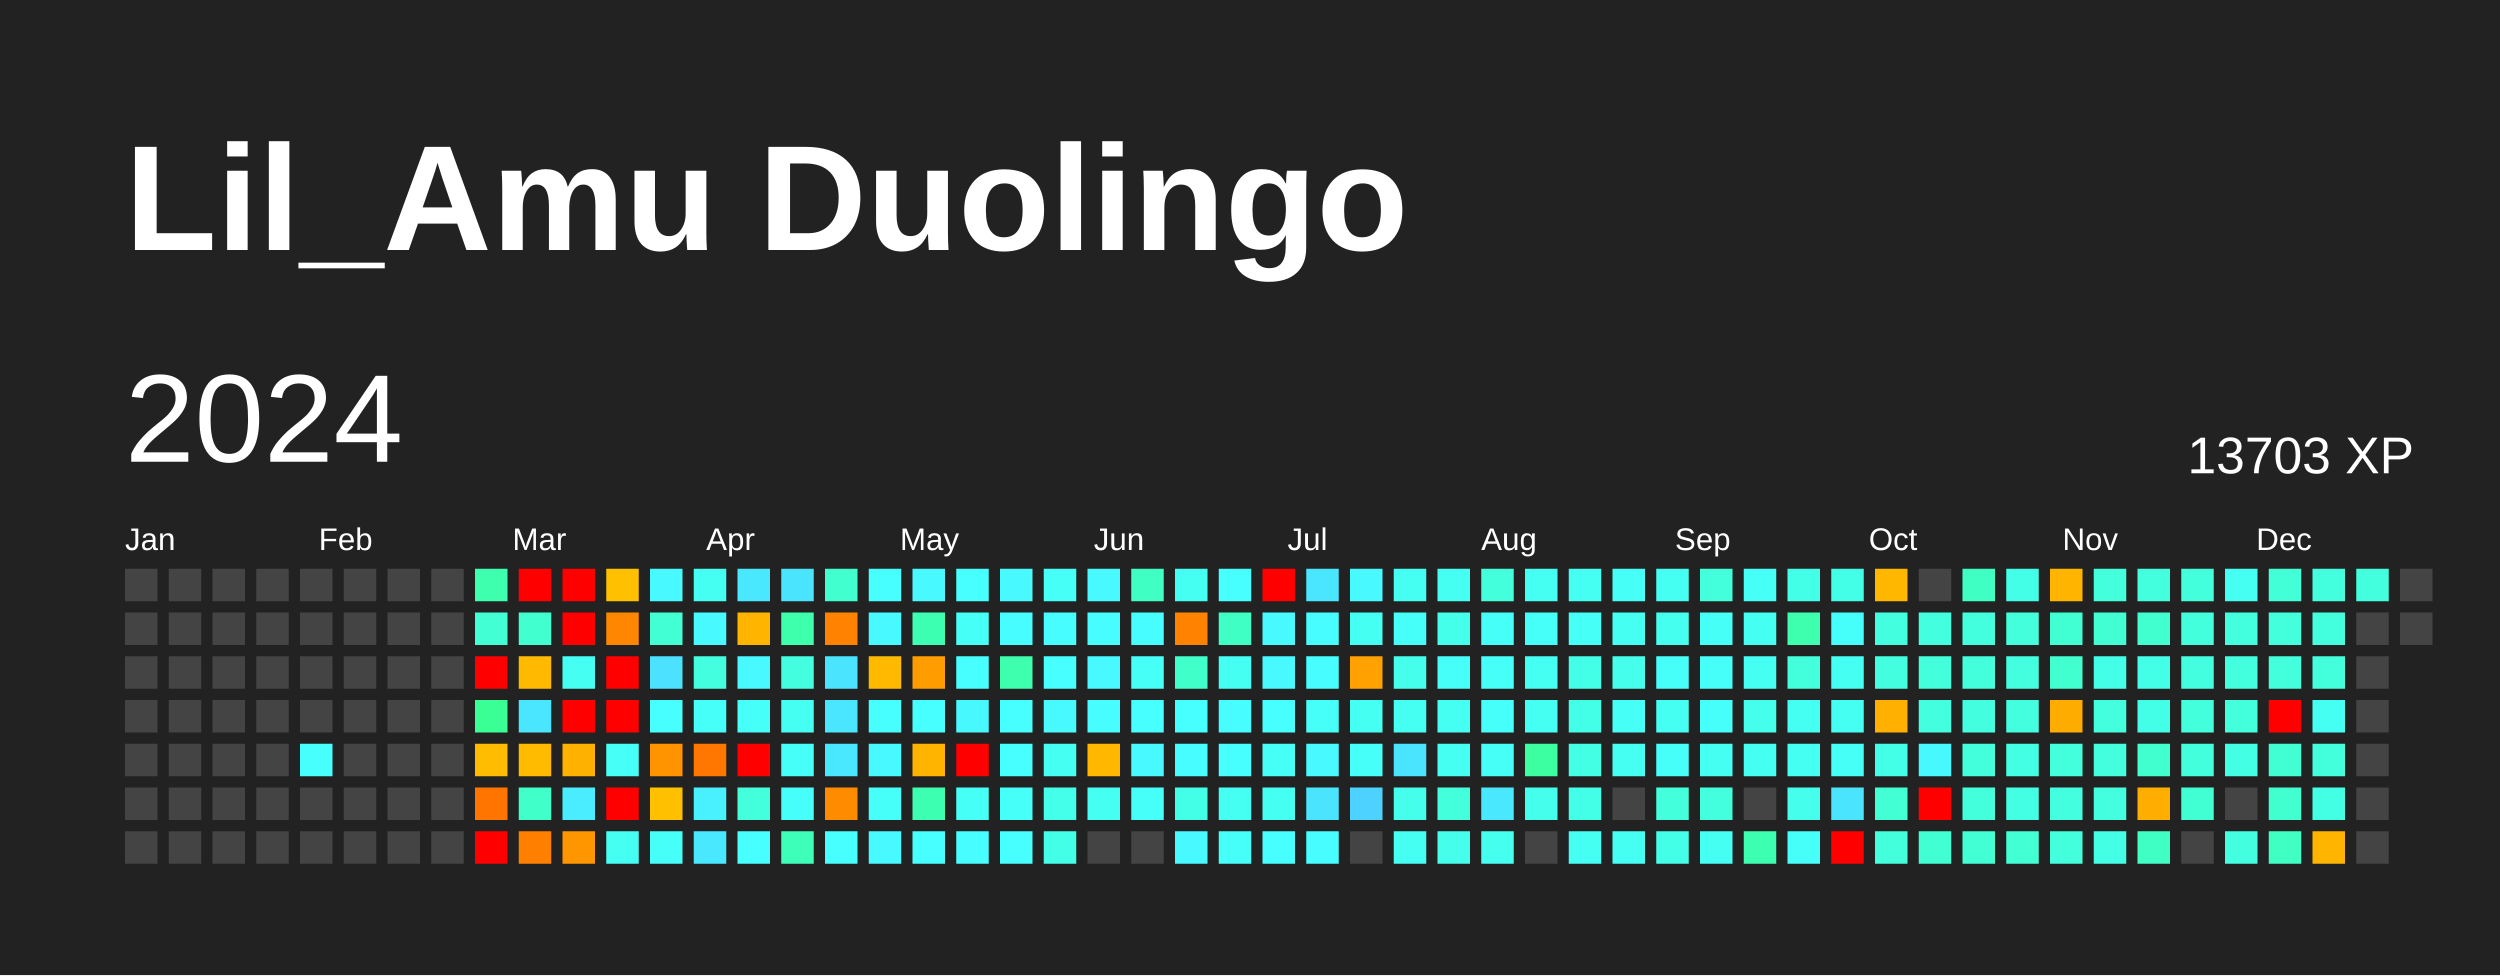
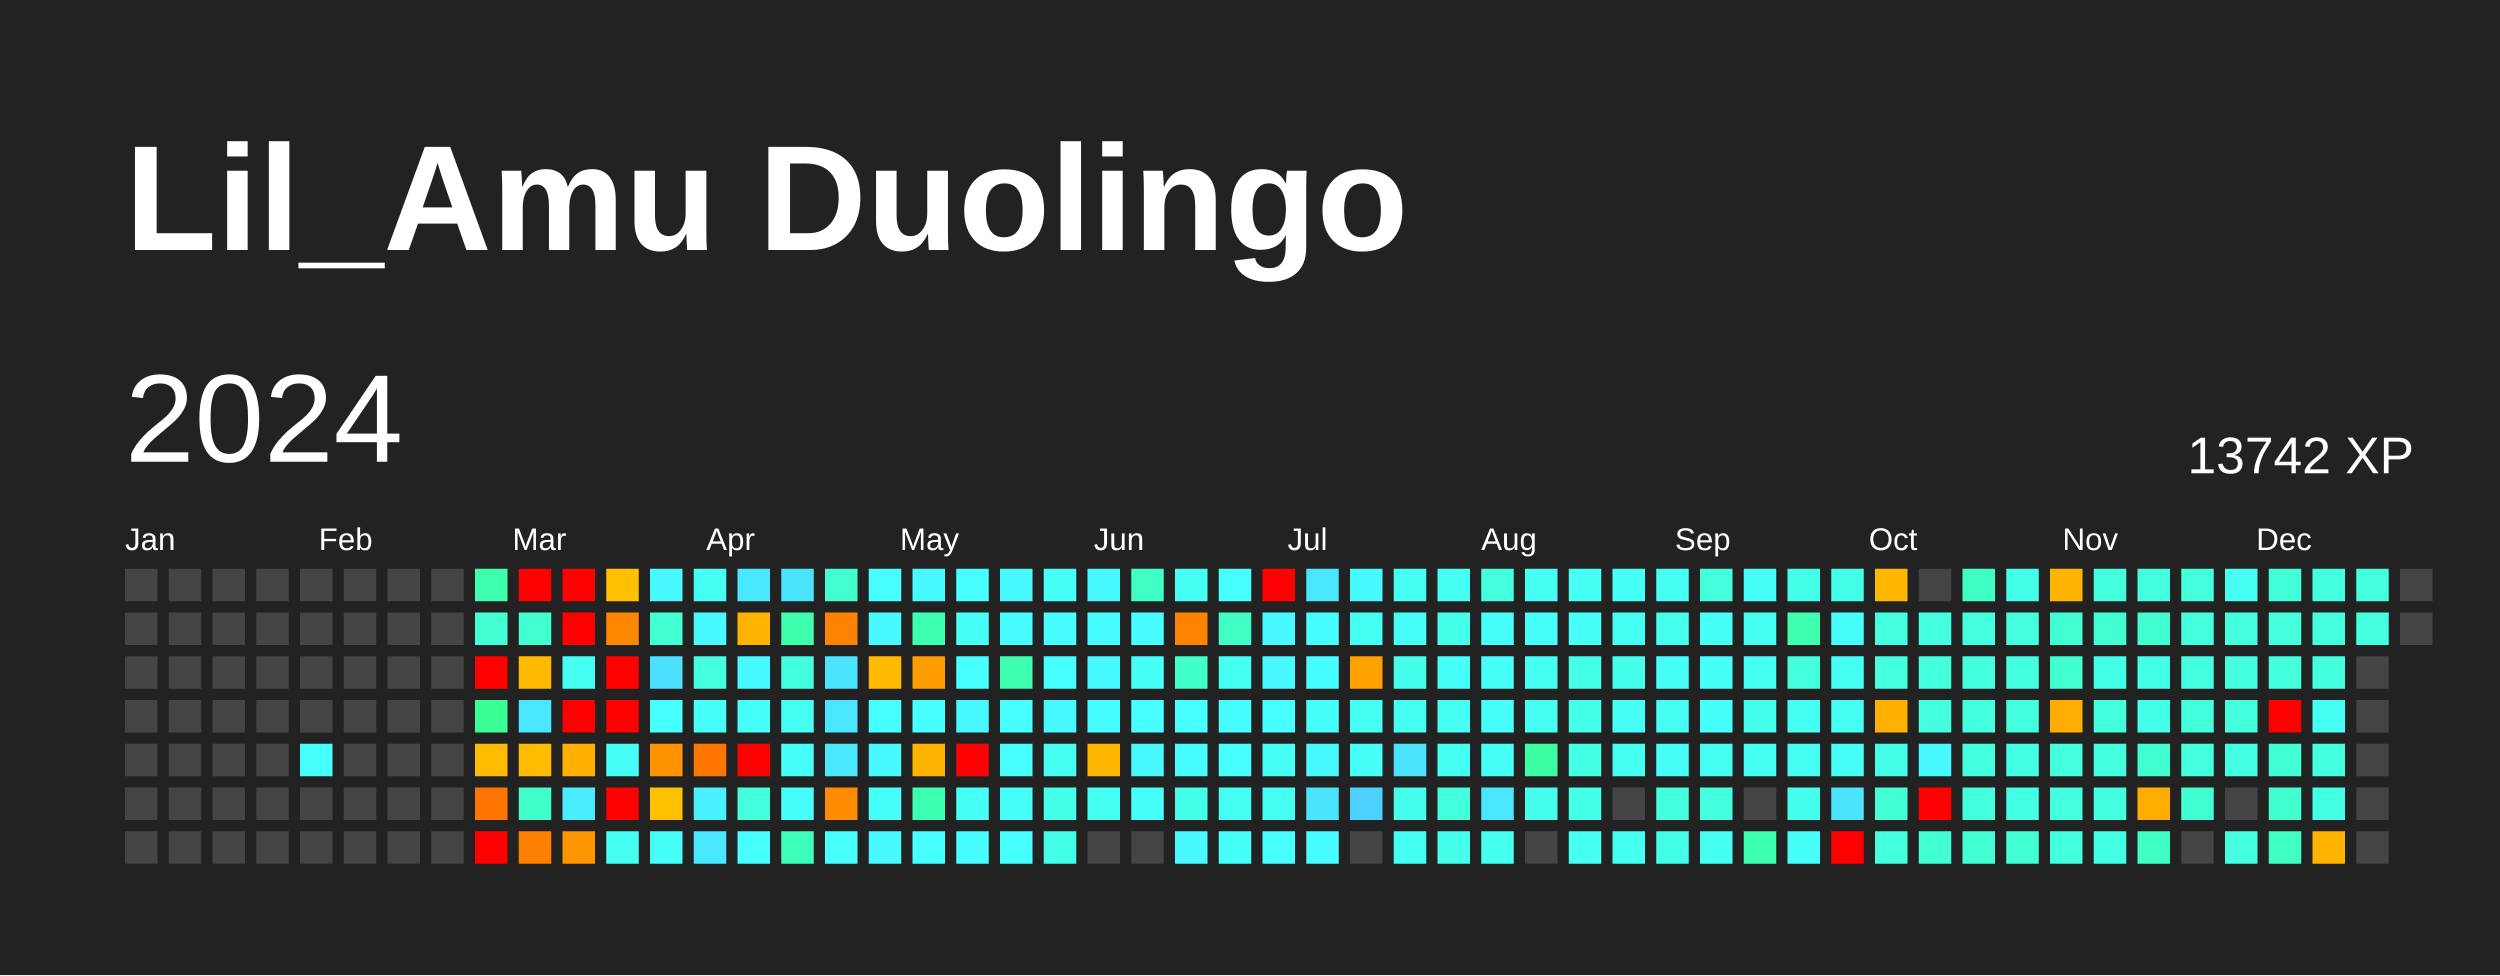
<svg xmlns="http://www.w3.org/2000/svg" baseProfile="full" height="78mm" version="1.1" viewBox="0,0,200,78" width="200mm">
  <defs />
  <rect fill="#222222" height="78" width="200" x="0" y="0" />
  <text fill="#FFFFFF" style="font-size:12px; font-family:Arial; font-weight:bold;" x="10" y="20">Lil_Amu Duolingo</text>
  <text dominant-baseline="hanging" fill="#FFFFFF" style="font-size:10.0px; font-family:Arial;" x="10" y="30">2024</text>
-   <text dominant-baseline="hanging" fill="#FFFFFF" style="font-size:4.125px; font-family:Arial;" x="175" y="35">13703 XP</text>
+   <text dominant-baseline="hanging" fill="#FFFFFF" style="font-size:4.125px; font-family:Arial;" x="175" y="35">13742 XP</text>
  <text fill="#FFFFFF" style="font-size:2.5px; font-family:Arial" x="10.0" y="44">Jan</text>
  <text fill="#FFFFFF" style="font-size:2.5px; font-family:Arial" x="25.5" y="44">Feb</text>
  <text fill="#FFFFFF" style="font-size:2.5px; font-family:Arial" x="41.0" y="44">Mar</text>
  <text fill="#FFFFFF" style="font-size:2.5px; font-family:Arial" x="56.5" y="44">Apr</text>
  <text fill="#FFFFFF" style="font-size:2.5px; font-family:Arial" x="72.0" y="44">May</text>
  <text fill="#FFFFFF" style="font-size:2.5px; font-family:Arial" x="87.5" y="44">Jun</text>
  <text fill="#FFFFFF" style="font-size:2.5px; font-family:Arial" x="103.0" y="44">Jul</text>
  <text fill="#FFFFFF" style="font-size:2.5px; font-family:Arial" x="118.5" y="44">Aug</text>
  <text fill="#FFFFFF" style="font-size:2.5px; font-family:Arial" x="134.0" y="44">Sep</text>
  <text fill="#FFFFFF" style="font-size:2.5px; font-family:Arial" x="149.5" y="44">Oct</text>
  <text fill="#FFFFFF" style="font-size:2.5px; font-family:Arial" x="165.0" y="44">Nov</text>
  <text fill="#FFFFFF" style="font-size:2.5px; font-family:Arial" x="180.5" y="44">Dec</text>
  <rect fill="#444444" height="2.6" width="2.6" x="10.0" y="45.5" />
  <rect fill="#444444" height="2.6" width="2.6" x="10.0" y="49.0" />
  <rect fill="#444444" height="2.6" width="2.6" x="10.0" y="52.5" />
  <rect fill="#444444" height="2.6" width="2.6" x="10.0" y="56.0" />
  <rect fill="#444444" height="2.6" width="2.6" x="10.0" y="59.5" />
  <rect fill="#444444" height="2.6" width="2.6" x="10.0" y="63.0" />
  <rect fill="#444444" height="2.6" width="2.6" x="10.0" y="66.5" />
  <rect fill="#444444" height="2.6" width="2.6" x="13.5" y="45.5" />
  <rect fill="#444444" height="2.6" width="2.6" x="13.5" y="49.0" />
  <rect fill="#444444" height="2.6" width="2.6" x="13.5" y="52.5" />
  <rect fill="#444444" height="2.6" width="2.6" x="13.5" y="56.0" />
  <rect fill="#444444" height="2.6" width="2.6" x="13.5" y="59.5" />
  <rect fill="#444444" height="2.6" width="2.6" x="13.5" y="63.0" />
  <rect fill="#444444" height="2.6" width="2.6" x="13.5" y="66.5" />
  <rect fill="#444444" height="2.6" width="2.6" x="17.0" y="45.5" />
  <rect fill="#444444" height="2.6" width="2.6" x="17.0" y="49.0" />
  <rect fill="#444444" height="2.6" width="2.6" x="17.0" y="52.5" />
  <rect fill="#444444" height="2.6" width="2.6" x="17.0" y="56.0" />
  <rect fill="#444444" height="2.6" width="2.6" x="17.0" y="59.5" />
  <rect fill="#444444" height="2.6" width="2.6" x="17.0" y="63.0" />
  <rect fill="#444444" height="2.6" width="2.6" x="17.0" y="66.5" />
  <rect fill="#444444" height="2.6" width="2.6" x="20.5" y="45.5" />
  <rect fill="#444444" height="2.6" width="2.6" x="20.5" y="49.0" />
  <rect fill="#444444" height="2.6" width="2.6" x="20.5" y="52.5" />
  <rect fill="#444444" height="2.6" width="2.6" x="20.5" y="56.0" />
  <rect fill="#444444" height="2.6" width="2.6" x="20.5" y="59.5" />
  <rect fill="#444444" height="2.6" width="2.6" x="20.5" y="63.0" />
  <rect fill="#444444" height="2.6" width="2.6" x="20.5" y="66.5" />
  <rect fill="#444444" height="2.6" width="2.6" x="24.0" y="45.5" />
  <rect fill="#444444" height="2.6" width="2.6" x="24.0" y="49.0" />
  <rect fill="#444444" height="2.6" width="2.6" x="24.0" y="52.5" />
  <rect fill="#444444" height="2.6" width="2.6" x="24.0" y="56.0" />
  <rect fill="#47fffd" height="2.6" width="2.6" x="24.0" y="59.5" />
  <rect fill="#444444" height="2.6" width="2.6" x="24.0" y="63.0" />
  <rect fill="#444444" height="2.6" width="2.6" x="24.0" y="66.5" />
  <rect fill="#444444" height="2.6" width="2.6" x="27.5" y="45.5" />
  <rect fill="#444444" height="2.6" width="2.6" x="27.5" y="49.0" />
  <rect fill="#444444" height="2.6" width="2.6" x="27.5" y="52.5" />
  <rect fill="#444444" height="2.6" width="2.6" x="27.5" y="56.0" />
  <rect fill="#444444" height="2.6" width="2.6" x="27.5" y="59.5" />
  <rect fill="#444444" height="2.6" width="2.6" x="27.5" y="63.0" />
  <rect fill="#444444" height="2.6" width="2.6" x="27.5" y="66.5" />
  <rect fill="#444444" height="2.6" width="2.6" x="31.0" y="45.5" />
  <rect fill="#444444" height="2.6" width="2.6" x="31.0" y="49.0" />
  <rect fill="#444444" height="2.6" width="2.6" x="31.0" y="52.5" />
  <rect fill="#444444" height="2.6" width="2.6" x="31.0" y="56.0" />
  <rect fill="#444444" height="2.6" width="2.6" x="31.0" y="59.5" />
  <rect fill="#444444" height="2.6" width="2.6" x="31.0" y="63.0" />
  <rect fill="#444444" height="2.6" width="2.6" x="31.0" y="66.5" />
  <rect fill="#444444" height="2.6" width="2.6" x="34.5" y="45.5" />
  <rect fill="#444444" height="2.6" width="2.6" x="34.5" y="49.0" />
  <rect fill="#444444" height="2.6" width="2.6" x="34.5" y="52.5" />
  <rect fill="#444444" height="2.6" width="2.6" x="34.5" y="56.0" />
  <rect fill="#444444" height="2.6" width="2.6" x="34.5" y="59.5" />
  <rect fill="#444444" height="2.6" width="2.6" x="34.5" y="63.0" />
  <rect fill="#444444" height="2.6" width="2.6" x="34.5" y="66.5" />
  <rect fill="#3dffae" height="2.6" width="2.6" x="38.0" y="45.5" />
  <rect fill="#42ffd4" height="2.6" width="2.6" x="38.0" y="49.0" />
  <rect fill="red" height="2.6" width="2.6" x="38.0" y="52.5" />
  <rect fill="#3aff94" height="2.6" width="2.6" x="38.0" y="56.0" />
  <rect fill="#ffbc00" height="2.6" width="2.6" x="38.0" y="59.5" />
  <rect fill="#ff7500" height="2.6" width="2.6" x="38.0" y="63.0" />
  <rect fill="red" height="2.6" width="2.6" x="38.0" y="66.5" />
  <rect fill="red" height="2.6" width="2.6" x="41.5" y="45.5" />
  <rect fill="#41ffcf" height="2.6" width="2.6" x="41.5" y="49.0" />
  <rect fill="#ffba00" height="2.6" width="2.6" x="41.5" y="52.5" />
  <rect fill="#4ae6ff" height="2.6" width="2.6" x="41.5" y="56.0" />
  <rect fill="#ffbb00" height="2.6" width="2.6" x="41.5" y="59.5" />
  <rect fill="#40ffc8" height="2.6" width="2.6" x="41.5" y="63.0" />
  <rect fill="#ff7f00" height="2.6" width="2.6" x="41.5" y="66.5" />
  <rect fill="red" height="2.6" width="2.6" x="45.0" y="45.5" />
  <rect fill="red" height="2.6" width="2.6" x="45.0" y="49.0" />
  <rect fill="#46fff3" height="2.6" width="2.6" x="45.0" y="52.5" />
  <rect fill="red" height="2.6" width="2.6" x="45.0" y="56.0" />
  <rect fill="#ffb100" height="2.6" width="2.6" x="45.0" y="59.5" />
  <rect fill="#49edff" height="2.6" width="2.6" x="45.0" y="63.0" />
  <rect fill="#ff9600" height="2.6" width="2.6" x="45.0" y="66.5" />
  <rect fill="#ffc000" height="2.6" width="2.6" x="48.5" y="45.5" />
  <rect fill="#ff8600" height="2.6" width="2.6" x="48.5" y="49.0" />
  <rect fill="red" height="2.6" width="2.6" x="48.5" y="52.5" />
  <rect fill="red" height="2.6" width="2.6" x="48.5" y="56.0" />
  <rect fill="#46fff6" height="2.6" width="2.6" x="48.5" y="59.5" />
  <rect fill="red" height="2.6" width="2.6" x="48.5" y="63.0" />
  <rect fill="#46fff3" height="2.6" width="2.6" x="48.5" y="66.5" />
  <rect fill="#48faff" height="2.6" width="2.6" x="52.0" y="45.5" />
  <rect fill="#42ffd4" height="2.6" width="2.6" x="52.0" y="49.0" />
  <rect fill="#4be1ff" height="2.6" width="2.6" x="52.0" y="52.5" />
  <rect fill="#47ffff" height="2.6" width="2.6" x="52.0" y="56.0" />
  <rect fill="#ff9300" height="2.6" width="2.6" x="52.0" y="59.5" />
  <rect fill="#ffc000" height="2.6" width="2.6" x="52.0" y="63.0" />
  <rect fill="#46fff8" height="2.6" width="2.6" x="52.0" y="66.5" />
  <rect fill="#46fff3" height="2.6" width="2.6" x="55.5" y="45.5" />
  <rect fill="#48faff" height="2.6" width="2.6" x="55.5" y="49.0" />
  <rect fill="#43ffe0" height="2.6" width="2.6" x="55.5" y="52.5" />
  <rect fill="#46fff8" height="2.6" width="2.6" x="55.5" y="56.0" />
  <rect fill="#ff7700" height="2.6" width="2.6" x="55.5" y="59.5" />
  <rect fill="#49f1ff" height="2.6" width="2.6" x="55.5" y="63.0" />
  <rect fill="#4ae8ff" height="2.6" width="2.6" x="55.5" y="66.5" />
  <rect fill="#4ae8ff" height="2.6" width="2.6" x="59.0" y="45.5" />
  <rect fill="#ffb400" height="2.6" width="2.6" x="59.0" y="49.0" />
  <rect fill="#48faff" height="2.6" width="2.6" x="59.0" y="52.5" />
  <rect fill="#46fff8" height="2.6" width="2.6" x="59.0" y="56.0" />
  <rect fill="red" height="2.6" width="2.6" x="59.0" y="59.5" />
  <rect fill="#43ffdb" height="2.6" width="2.6" x="59.0" y="63.0" />
  <rect fill="#47ffff" height="2.6" width="2.6" x="59.0" y="66.5" />
  <rect fill="#4be4ff" height="2.6" width="2.6" x="62.5" y="45.5" />
  <rect fill="#3dffac" height="2.6" width="2.6" x="62.5" y="49.0" />
  <rect fill="#43ffe0" height="2.6" width="2.6" x="62.5" y="52.5" />
  <rect fill="#46fff3" height="2.6" width="2.6" x="62.5" y="56.0" />
  <rect fill="#46fff8" height="2.6" width="2.6" x="62.5" y="59.5" />
  <rect fill="#46fffa" height="2.6" width="2.6" x="62.5" y="63.0" />
  <rect fill="#3effb9" height="2.6" width="2.6" x="62.5" y="66.5" />
  <rect fill="#41ffcf" height="2.6" width="2.6" x="66.0" y="45.5" />
  <rect fill="#ff8300" height="2.6" width="2.6" x="66.0" y="49.0" />
  <rect fill="#4be4ff" height="2.6" width="2.6" x="66.0" y="52.5" />
  <rect fill="#4ae6ff" height="2.6" width="2.6" x="66.0" y="56.0" />
  <rect fill="#4ae8ff" height="2.6" width="2.6" x="66.0" y="59.5" />
  <rect fill="#ff8c00" height="2.6" width="2.6" x="66.0" y="63.0" />
  <rect fill="#47ffff" height="2.6" width="2.6" x="66.0" y="66.5" />
  <rect fill="#47ffff" height="2.6" width="2.6" x="69.5" y="45.5" />
  <rect fill="#48faff" height="2.6" width="2.6" x="69.5" y="49.0" />
  <rect fill="#ffba00" height="2.6" width="2.6" x="69.5" y="52.5" />
  <rect fill="#47ffff" height="2.6" width="2.6" x="69.5" y="56.0" />
  <rect fill="#48faff" height="2.6" width="2.6" x="69.5" y="59.5" />
  <rect fill="#46fff8" height="2.6" width="2.6" x="69.5" y="63.0" />
  <rect fill="#48faff" height="2.6" width="2.6" x="69.5" y="66.5" />
  <rect fill="#48faff" height="2.6" width="2.6" x="73.0" y="45.5" />
  <rect fill="#3dffb1" height="2.6" width="2.6" x="73.0" y="49.0" />
  <rect fill="#ff9c00" height="2.6" width="2.6" x="73.0" y="52.5" />
  <rect fill="#47ffff" height="2.6" width="2.6" x="73.0" y="56.0" />
  <rect fill="#ffb500" height="2.6" width="2.6" x="73.0" y="59.5" />
  <rect fill="#3dffb1" height="2.6" width="2.6" x="73.0" y="63.0" />
  <rect fill="#47ffff" height="2.6" width="2.6" x="73.0" y="66.5" />
  <rect fill="#47ffff" height="2.6" width="2.6" x="76.5" y="45.5" />
  <rect fill="#46fff6" height="2.6" width="2.6" x="76.5" y="49.0" />
  <rect fill="#47ffff" height="2.6" width="2.6" x="76.5" y="52.5" />
  <rect fill="#48f8ff" height="2.6" width="2.6" x="76.5" y="56.0" />
  <rect fill="red" height="2.6" width="2.6" x="76.5" y="59.5" />
  <rect fill="#46fff6" height="2.6" width="2.6" x="76.5" y="63.0" />
  <rect fill="#47fdff" height="2.6" width="2.6" x="76.5" y="66.5" />
  <rect fill="#48faff" height="2.6" width="2.6" x="80.0" y="45.5" />
  <rect fill="#47fdff" height="2.6" width="2.6" x="80.0" y="49.0" />
  <rect fill="#3dffae" height="2.6" width="2.6" x="80.0" y="52.5" />
  <rect fill="#47ffff" height="2.6" width="2.6" x="80.0" y="56.0" />
  <rect fill="#47ffff" height="2.6" width="2.6" x="80.0" y="59.5" />
  <rect fill="#46fff8" height="2.6" width="2.6" x="80.0" y="63.0" />
  <rect fill="#47ffff" height="2.6" width="2.6" x="80.0" y="66.5" />
  <rect fill="#46fff6" height="2.6" width="2.6" x="83.5" y="45.5" />
  <rect fill="#47fdff" height="2.6" width="2.6" x="83.5" y="49.0" />
  <rect fill="#47ffff" height="2.6" width="2.6" x="83.5" y="52.5" />
  <rect fill="#48faff" height="2.6" width="2.6" x="83.5" y="56.0" />
  <rect fill="#46fff3" height="2.6" width="2.6" x="83.5" y="59.5" />
  <rect fill="#44ffea" height="2.6" width="2.6" x="83.5" y="63.0" />
  <rect fill="#44ffe8" height="2.6" width="2.6" x="83.5" y="66.5" />
  <rect fill="#48faff" height="2.6" width="2.6" x="87.0" y="45.5" />
  <rect fill="#47fdff" height="2.6" width="2.6" x="87.0" y="49.0" />
  <rect fill="#48faff" height="2.6" width="2.6" x="87.0" y="52.5" />
  <rect fill="#47fdff" height="2.6" width="2.6" x="87.0" y="56.0" />
  <rect fill="#ffb700" height="2.6" width="2.6" x="87.0" y="59.5" />
  <rect fill="#46fff3" height="2.6" width="2.6" x="87.0" y="63.0" />
  <rect fill="#444444" height="2.6" width="2.6" x="87.0" y="66.5" />
  <rect fill="#40ffc3" height="2.6" width="2.6" x="90.5" y="45.5" />
  <rect fill="#47fdff" height="2.6" width="2.6" x="90.5" y="49.0" />
  <rect fill="#46fff6" height="2.6" width="2.6" x="90.5" y="52.5" />
  <rect fill="#47ffff" height="2.6" width="2.6" x="90.5" y="56.0" />
  <rect fill="#48faff" height="2.6" width="2.6" x="90.5" y="59.5" />
  <rect fill="#46fff8" height="2.6" width="2.6" x="90.5" y="63.0" />
  <rect fill="#444444" height="2.6" width="2.6" x="90.5" y="66.5" />
  <rect fill="#46fff3" height="2.6" width="2.6" x="94.0" y="45.5" />
  <rect fill="#ff8300" height="2.6" width="2.6" x="94.0" y="49.0" />
  <rect fill="#40ffc8" height="2.6" width="2.6" x="94.0" y="52.5" />
  <rect fill="#47ffff" height="2.6" width="2.6" x="94.0" y="56.0" />
  <rect fill="#47fdff" height="2.6" width="2.6" x="94.0" y="59.5" />
  <rect fill="#44ffe8" height="2.6" width="2.6" x="94.0" y="63.0" />
  <rect fill="#48faff" height="2.6" width="2.6" x="94.0" y="66.5" />
  <rect fill="#47ffff" height="2.6" width="2.6" x="97.5" y="45.5" />
  <rect fill="#40ffc5" height="2.6" width="2.6" x="97.5" y="49.0" />
  <rect fill="#46fff3" height="2.6" width="2.6" x="97.5" y="52.5" />
  <rect fill="#47fdff" height="2.6" width="2.6" x="97.5" y="56.0" />
  <rect fill="#47ffff" height="2.6" width="2.6" x="97.5" y="59.5" />
  <rect fill="#46fff3" height="2.6" width="2.6" x="97.5" y="63.0" />
  <rect fill="#46fff8" height="2.6" width="2.6" x="97.5" y="66.5" />
  <rect fill="red" height="2.6" width="2.6" x="101.0" y="45.5" />
  <rect fill="#48faff" height="2.6" width="2.6" x="101.0" y="49.0" />
  <rect fill="#48faff" height="2.6" width="2.6" x="101.0" y="52.5" />
  <rect fill="#47ffff" height="2.6" width="2.6" x="101.0" y="56.0" />
  <rect fill="#46fff6" height="2.6" width="2.6" x="101.0" y="59.5" />
  <rect fill="#46fff3" height="2.6" width="2.6" x="101.0" y="63.0" />
  <rect fill="#47ffff" height="2.6" width="2.6" x="101.0" y="66.5" />
  <rect fill="#4ae6ff" height="2.6" width="2.6" x="104.5" y="45.5" />
  <rect fill="#47fdff" height="2.6" width="2.6" x="104.5" y="49.0" />
  <rect fill="#47fdff" height="2.6" width="2.6" x="104.5" y="52.5" />
  <rect fill="#46fff8" height="2.6" width="2.6" x="104.5" y="56.0" />
  <rect fill="#48faff" height="2.6" width="2.6" x="104.5" y="59.5" />
  <rect fill="#4be4ff" height="2.6" width="2.6" x="104.5" y="63.0" />
  <rect fill="#47fdff" height="2.6" width="2.6" x="104.5" y="66.5" />
  <rect fill="#48faff" height="2.6" width="2.6" x="108.0" y="45.5" />
  <rect fill="#46fff3" height="2.6" width="2.6" x="108.0" y="49.0" />
  <rect fill="#ffa100" height="2.6" width="2.6" x="108.0" y="52.5" />
  <rect fill="#46fff3" height="2.6" width="2.6" x="108.0" y="56.0" />
  <rect fill="#46fff8" height="2.6" width="2.6" x="108.0" y="59.5" />
  <rect fill="#4dd2ff" height="2.6" width="2.6" x="108.0" y="63.0" />
  <rect fill="#444444" height="2.6" width="2.6" x="108.0" y="66.5" />
  <rect fill="#46fff3" height="2.6" width="2.6" x="111.5" y="45.5" />
  <rect fill="#46fff8" height="2.6" width="2.6" x="111.5" y="49.0" />
  <rect fill="#45ffec" height="2.6" width="2.6" x="111.5" y="52.5" />
  <rect fill="#46fff3" height="2.6" width="2.6" x="111.5" y="56.0" />
  <rect fill="#4be4ff" height="2.6" width="2.6" x="111.5" y="59.5" />
  <rect fill="#45ffec" height="2.6" width="2.6" x="111.5" y="63.0" />
  <rect fill="#46fff3" height="2.6" width="2.6" x="111.5" y="66.5" />
  <rect fill="#46fff3" height="2.6" width="2.6" x="115.0" y="45.5" />
  <rect fill="#44ffea" height="2.6" width="2.6" x="115.0" y="49.0" />
  <rect fill="#46fff8" height="2.6" width="2.6" x="115.0" y="52.5" />
  <rect fill="#46fff3" height="2.6" width="2.6" x="115.0" y="56.0" />
  <rect fill="#46fff3" height="2.6" width="2.6" x="115.0" y="59.5" />
  <rect fill="#43ffdb" height="2.6" width="2.6" x="115.0" y="63.0" />
  <rect fill="#45ffec" height="2.6" width="2.6" x="115.0" y="66.5" />
  <rect fill="#43ffdb" height="2.6" width="2.6" x="118.5" y="45.5" />
  <rect fill="#46fff8" height="2.6" width="2.6" x="118.5" y="49.0" />
  <rect fill="#46fff8" height="2.6" width="2.6" x="118.5" y="52.5" />
  <rect fill="#46fffa" height="2.6" width="2.6" x="118.5" y="56.0" />
  <rect fill="#46fff6" height="2.6" width="2.6" x="118.5" y="59.5" />
  <rect fill="#4ae8ff" height="2.6" width="2.6" x="118.5" y="63.0" />
  <rect fill="#45ffef" height="2.6" width="2.6" x="118.5" y="66.5" />
  <rect fill="#46fff3" height="2.6" width="2.6" x="122.0" y="45.5" />
  <rect fill="#46fff8" height="2.6" width="2.6" x="122.0" y="49.0" />
  <rect fill="#46fff3" height="2.6" width="2.6" x="122.0" y="52.5" />
  <rect fill="#46fff3" height="2.6" width="2.6" x="122.0" y="56.0" />
  <rect fill="#3cffa2" height="2.6" width="2.6" x="122.0" y="59.5" />
  <rect fill="#45ffec" height="2.6" width="2.6" x="122.0" y="63.0" />
  <rect fill="#444444" height="2.6" width="2.6" x="122.0" y="66.5" />
  <rect fill="#46fff3" height="2.6" width="2.6" x="125.5" y="45.5" />
  <rect fill="#46fff6" height="2.6" width="2.6" x="125.5" y="49.0" />
  <rect fill="#44ffe8" height="2.6" width="2.6" x="125.5" y="52.5" />
  <rect fill="#44ffe8" height="2.6" width="2.6" x="125.5" y="56.0" />
  <rect fill="#43ffe3" height="2.6" width="2.6" x="125.5" y="59.5" />
  <rect fill="#44ffe8" height="2.6" width="2.6" x="125.5" y="63.0" />
  <rect fill="#46fff3" height="2.6" width="2.6" x="125.5" y="66.5" />
  <rect fill="#46fff6" height="2.6" width="2.6" x="129.0" y="45.5" />
  <rect fill="#46fff3" height="2.6" width="2.6" x="129.0" y="49.0" />
  <rect fill="#45ffec" height="2.6" width="2.6" x="129.0" y="52.5" />
  <rect fill="#46fff6" height="2.6" width="2.6" x="129.0" y="56.0" />
  <rect fill="#46fff3" height="2.6" width="2.6" x="129.0" y="59.5" />
  <rect fill="#444444" height="2.6" width="2.6" x="129.0" y="63.0" />
  <rect fill="#46fff3" height="2.6" width="2.6" x="129.0" y="66.5" />
  <rect fill="#46fff3" height="2.6" width="2.6" x="132.5" y="45.5" />
  <rect fill="#45ffef" height="2.6" width="2.6" x="132.5" y="49.0" />
  <rect fill="#46fff8" height="2.6" width="2.6" x="132.5" y="52.5" />
  <rect fill="#46fff3" height="2.6" width="2.6" x="132.5" y="56.0" />
  <rect fill="#46fff8" height="2.6" width="2.6" x="132.5" y="59.5" />
  <rect fill="#43ffdb" height="2.6" width="2.6" x="132.5" y="63.0" />
  <rect fill="#44ffe8" height="2.6" width="2.6" x="132.5" y="66.5" />
  <rect fill="#43ffdb" height="2.6" width="2.6" x="136.0" y="45.5" />
  <rect fill="#46fff6" height="2.6" width="2.6" x="136.0" y="49.0" />
  <rect fill="#46fff8" height="2.6" width="2.6" x="136.0" y="52.5" />
  <rect fill="#46fffa" height="2.6" width="2.6" x="136.0" y="56.0" />
  <rect fill="#46fff3" height="2.6" width="2.6" x="136.0" y="59.5" />
  <rect fill="#43ffde" height="2.6" width="2.6" x="136.0" y="63.0" />
  <rect fill="#46fff3" height="2.6" width="2.6" x="136.0" y="66.5" />
  <rect fill="#46fff6" height="2.6" width="2.6" x="139.5" y="45.5" />
  <rect fill="#46fff3" height="2.6" width="2.6" x="139.5" y="49.0" />
  <rect fill="#46fff3" height="2.6" width="2.6" x="139.5" y="52.5" />
  <rect fill="#45ffec" height="2.6" width="2.6" x="139.5" y="56.0" />
  <rect fill="#46fff3" height="2.6" width="2.6" x="139.5" y="59.5" />
  <rect fill="#444444" height="2.6" width="2.6" x="139.5" y="63.0" />
  <rect fill="#3dffb1" height="2.6" width="2.6" x="139.5" y="66.5" />
  <rect fill="#44ffe8" height="2.6" width="2.6" x="143.0" y="45.5" />
  <rect fill="#3dffae" height="2.6" width="2.6" x="143.0" y="49.0" />
  <rect fill="#43ffdb" height="2.6" width="2.6" x="143.0" y="52.5" />
  <rect fill="#46fff3" height="2.6" width="2.6" x="143.0" y="56.0" />
  <rect fill="#46fff3" height="2.6" width="2.6" x="143.0" y="59.5" />
  <rect fill="#45ffec" height="2.6" width="2.6" x="143.0" y="63.0" />
  <rect fill="#46fff8" height="2.6" width="2.6" x="143.0" y="66.5" />
  <rect fill="#44ffe8" height="2.6" width="2.6" x="146.5" y="45.5" />
  <rect fill="#46fffa" height="2.6" width="2.6" x="146.5" y="49.0" />
  <rect fill="#46fff3" height="2.6" width="2.6" x="146.5" y="52.5" />
  <rect fill="#46fff3" height="2.6" width="2.6" x="146.5" y="56.0" />
  <rect fill="#46fff6" height="2.6" width="2.6" x="146.5" y="59.5" />
  <rect fill="#4be4ff" height="2.6" width="2.6" x="146.5" y="63.0" />
  <rect fill="red" height="2.6" width="2.6" x="146.5" y="66.5" />
  <rect fill="#ffb700" height="2.6" width="2.6" x="150.0" y="45.5" />
  <rect fill="#43ffe0" height="2.6" width="2.6" x="150.0" y="49.0" />
  <rect fill="#43ffe0" height="2.6" width="2.6" x="150.0" y="52.5" />
  <rect fill="#ffb000" height="2.6" width="2.6" x="150.0" y="56.0" />
  <rect fill="#44ffe8" height="2.6" width="2.6" x="150.0" y="59.5" />
  <rect fill="#42ffd4" height="2.6" width="2.6" x="150.0" y="63.0" />
  <rect fill="#43ffdb" height="2.6" width="2.6" x="150.0" y="66.5" />
  <rect fill="#444444" height="2.6" width="2.6" x="153.5" y="45.5" />
  <rect fill="#43ffe0" height="2.6" width="2.6" x="153.5" y="49.0" />
  <rect fill="#43ffdb" height="2.6" width="2.6" x="153.5" y="52.5" />
  <rect fill="#43ffe0" height="2.6" width="2.6" x="153.5" y="56.0" />
  <rect fill="#48f8ff" height="2.6" width="2.6" x="153.5" y="59.5" />
  <rect fill="red" height="2.6" width="2.6" x="153.5" y="63.0" />
  <rect fill="#41ffd2" height="2.6" width="2.6" x="153.5" y="66.5" />
  <rect fill="#40ffc3" height="2.6" width="2.6" x="157.0" y="45.5" />
  <rect fill="#43ffde" height="2.6" width="2.6" x="157.0" y="49.0" />
  <rect fill="#43ffdb" height="2.6" width="2.6" x="157.0" y="52.5" />
  <rect fill="#43ffe0" height="2.6" width="2.6" x="157.0" y="56.0" />
  <rect fill="#43ffdb" height="2.6" width="2.6" x="157.0" y="59.5" />
  <rect fill="#43ffdb" height="2.6" width="2.6" x="157.0" y="63.0" />
  <rect fill="#42ffd4" height="2.6" width="2.6" x="157.0" y="66.5" />
  <rect fill="#44ffe8" height="2.6" width="2.6" x="160.5" y="45.5" />
  <rect fill="#43ffdb" height="2.6" width="2.6" x="160.5" y="49.0" />
  <rect fill="#43ffe0" height="2.6" width="2.6" x="160.5" y="52.5" />
  <rect fill="#43ffe0" height="2.6" width="2.6" x="160.5" y="56.0" />
  <rect fill="#43ffe3" height="2.6" width="2.6" x="160.5" y="59.5" />
  <rect fill="#43ffe3" height="2.6" width="2.6" x="160.5" y="63.0" />
  <rect fill="#42ffd4" height="2.6" width="2.6" x="160.5" y="66.5" />
  <rect fill="#ffb500" height="2.6" width="2.6" x="164.0" y="45.5" />
  <rect fill="#41ffd2" height="2.6" width="2.6" x="164.0" y="49.0" />
  <rect fill="#41ffcf" height="2.6" width="2.6" x="164.0" y="52.5" />
  <rect fill="#ffac00" height="2.6" width="2.6" x="164.0" y="56.0" />
  <rect fill="#43ffdb" height="2.6" width="2.6" x="164.0" y="59.5" />
  <rect fill="#43ffe0" height="2.6" width="2.6" x="164.0" y="63.0" />
  <rect fill="#43ffdb" height="2.6" width="2.6" x="164.0" y="66.5" />
  <rect fill="#43ffdb" height="2.6" width="2.6" x="167.5" y="45.5" />
  <rect fill="#41ffd2" height="2.6" width="2.6" x="167.5" y="49.0" />
  <rect fill="#44ffe8" height="2.6" width="2.6" x="167.5" y="52.5" />
  <rect fill="#43ffde" height="2.6" width="2.6" x="167.5" y="56.0" />
  <rect fill="#43ffde" height="2.6" width="2.6" x="167.5" y="59.5" />
  <rect fill="#43ffe0" height="2.6" width="2.6" x="167.5" y="63.0" />
  <rect fill="#43ffe3" height="2.6" width="2.6" x="167.5" y="66.5" />
  <rect fill="#43ffde" height="2.6" width="2.6" x="171.0" y="45.5" />
  <rect fill="#41ffcf" height="2.6" width="2.6" x="171.0" y="49.0" />
  <rect fill="#44ffe8" height="2.6" width="2.6" x="171.0" y="52.5" />
  <rect fill="#44ffe8" height="2.6" width="2.6" x="171.0" y="56.0" />
  <rect fill="#41ffcf" height="2.6" width="2.6" x="171.0" y="59.5" />
  <rect fill="#ffae00" height="2.6" width="2.6" x="171.0" y="63.0" />
  <rect fill="#40ffc5" height="2.6" width="2.6" x="171.0" y="66.5" />
  <rect fill="#43ffdb" height="2.6" width="2.6" x="174.5" y="45.5" />
  <rect fill="#43ffdb" height="2.6" width="2.6" x="174.5" y="49.0" />
  <rect fill="#43ffe0" height="2.6" width="2.6" x="174.5" y="52.5" />
  <rect fill="#43ffdb" height="2.6" width="2.6" x="174.5" y="56.0" />
  <rect fill="#43ffdb" height="2.6" width="2.6" x="174.5" y="59.5" />
  <rect fill="#41ffd2" height="2.6" width="2.6" x="174.5" y="63.0" />
  <rect fill="#444444" height="2.6" width="2.6" x="174.5" y="66.5" />
  <rect fill="#46fff3" height="2.6" width="2.6" x="178.0" y="45.5" />
  <rect fill="#43ffde" height="2.6" width="2.6" x="178.0" y="49.0" />
  <rect fill="#43ffde" height="2.6" width="2.6" x="178.0" y="52.5" />
  <rect fill="#43ffdb" height="2.6" width="2.6" x="178.0" y="56.0" />
  <rect fill="#43ffe3" height="2.6" width="2.6" x="178.0" y="59.5" />
  <rect fill="#444444" height="2.6" width="2.6" x="178.0" y="63.0" />
  <rect fill="#43ffe0" height="2.6" width="2.6" x="178.0" y="66.5" />
  <rect fill="#42ffd7" height="2.6" width="2.6" x="181.5" y="45.5" />
  <rect fill="#43ffdb" height="2.6" width="2.6" x="181.5" y="49.0" />
  <rect fill="#43ffdb" height="2.6" width="2.6" x="181.5" y="52.5" />
  <rect fill="red" height="2.6" width="2.6" x="181.5" y="56.0" />
  <rect fill="#41ffd2" height="2.6" width="2.6" x="181.5" y="59.5" />
  <rect fill="#41ffcf" height="2.6" width="2.6" x="181.5" y="63.0" />
  <rect fill="#40ffc3" height="2.6" width="2.6" x="181.5" y="66.5" />
  <rect fill="#43ffde" height="2.6" width="2.6" x="185.0" y="45.5" />
  <rect fill="#43ffde" height="2.6" width="2.6" x="185.0" y="49.0" />
  <rect fill="#43ffdb" height="2.6" width="2.6" x="185.0" y="52.5" />
  <rect fill="#46fff3" height="2.6" width="2.6" x="185.0" y="56.0" />
  <rect fill="#43ffdb" height="2.6" width="2.6" x="185.0" y="59.5" />
  <rect fill="#43ffe3" height="2.6" width="2.6" x="185.0" y="63.0" />
  <rect fill="#ffb500" height="2.6" width="2.6" x="185.0" y="66.5" />
  <rect fill="#43ffde" height="2.6" width="2.6" x="188.5" y="45.5" />
-   <rect fill="#444444" height="2.6" width="2.6" x="188.5" y="49.0" />
+   <rect fill="#43ffde" height="2.6" width="2.6" x="188.5" y="49.0" />
  <rect fill="#444444" height="2.6" width="2.6" x="188.5" y="52.5" />
  <rect fill="#444444" height="2.6" width="2.6" x="188.5" y="56.0" />
  <rect fill="#444444" height="2.6" width="2.6" x="188.5" y="59.5" />
  <rect fill="#444444" height="2.6" width="2.6" x="188.5" y="63.0" />
  <rect fill="#444444" height="2.6" width="2.6" x="188.5" y="66.5" />
  <rect fill="#444444" height="2.6" width="2.6" x="192.0" y="45.5" />
  <rect fill="#444444" height="2.6" width="2.6" x="192.0" y="49.0" />
</svg>
